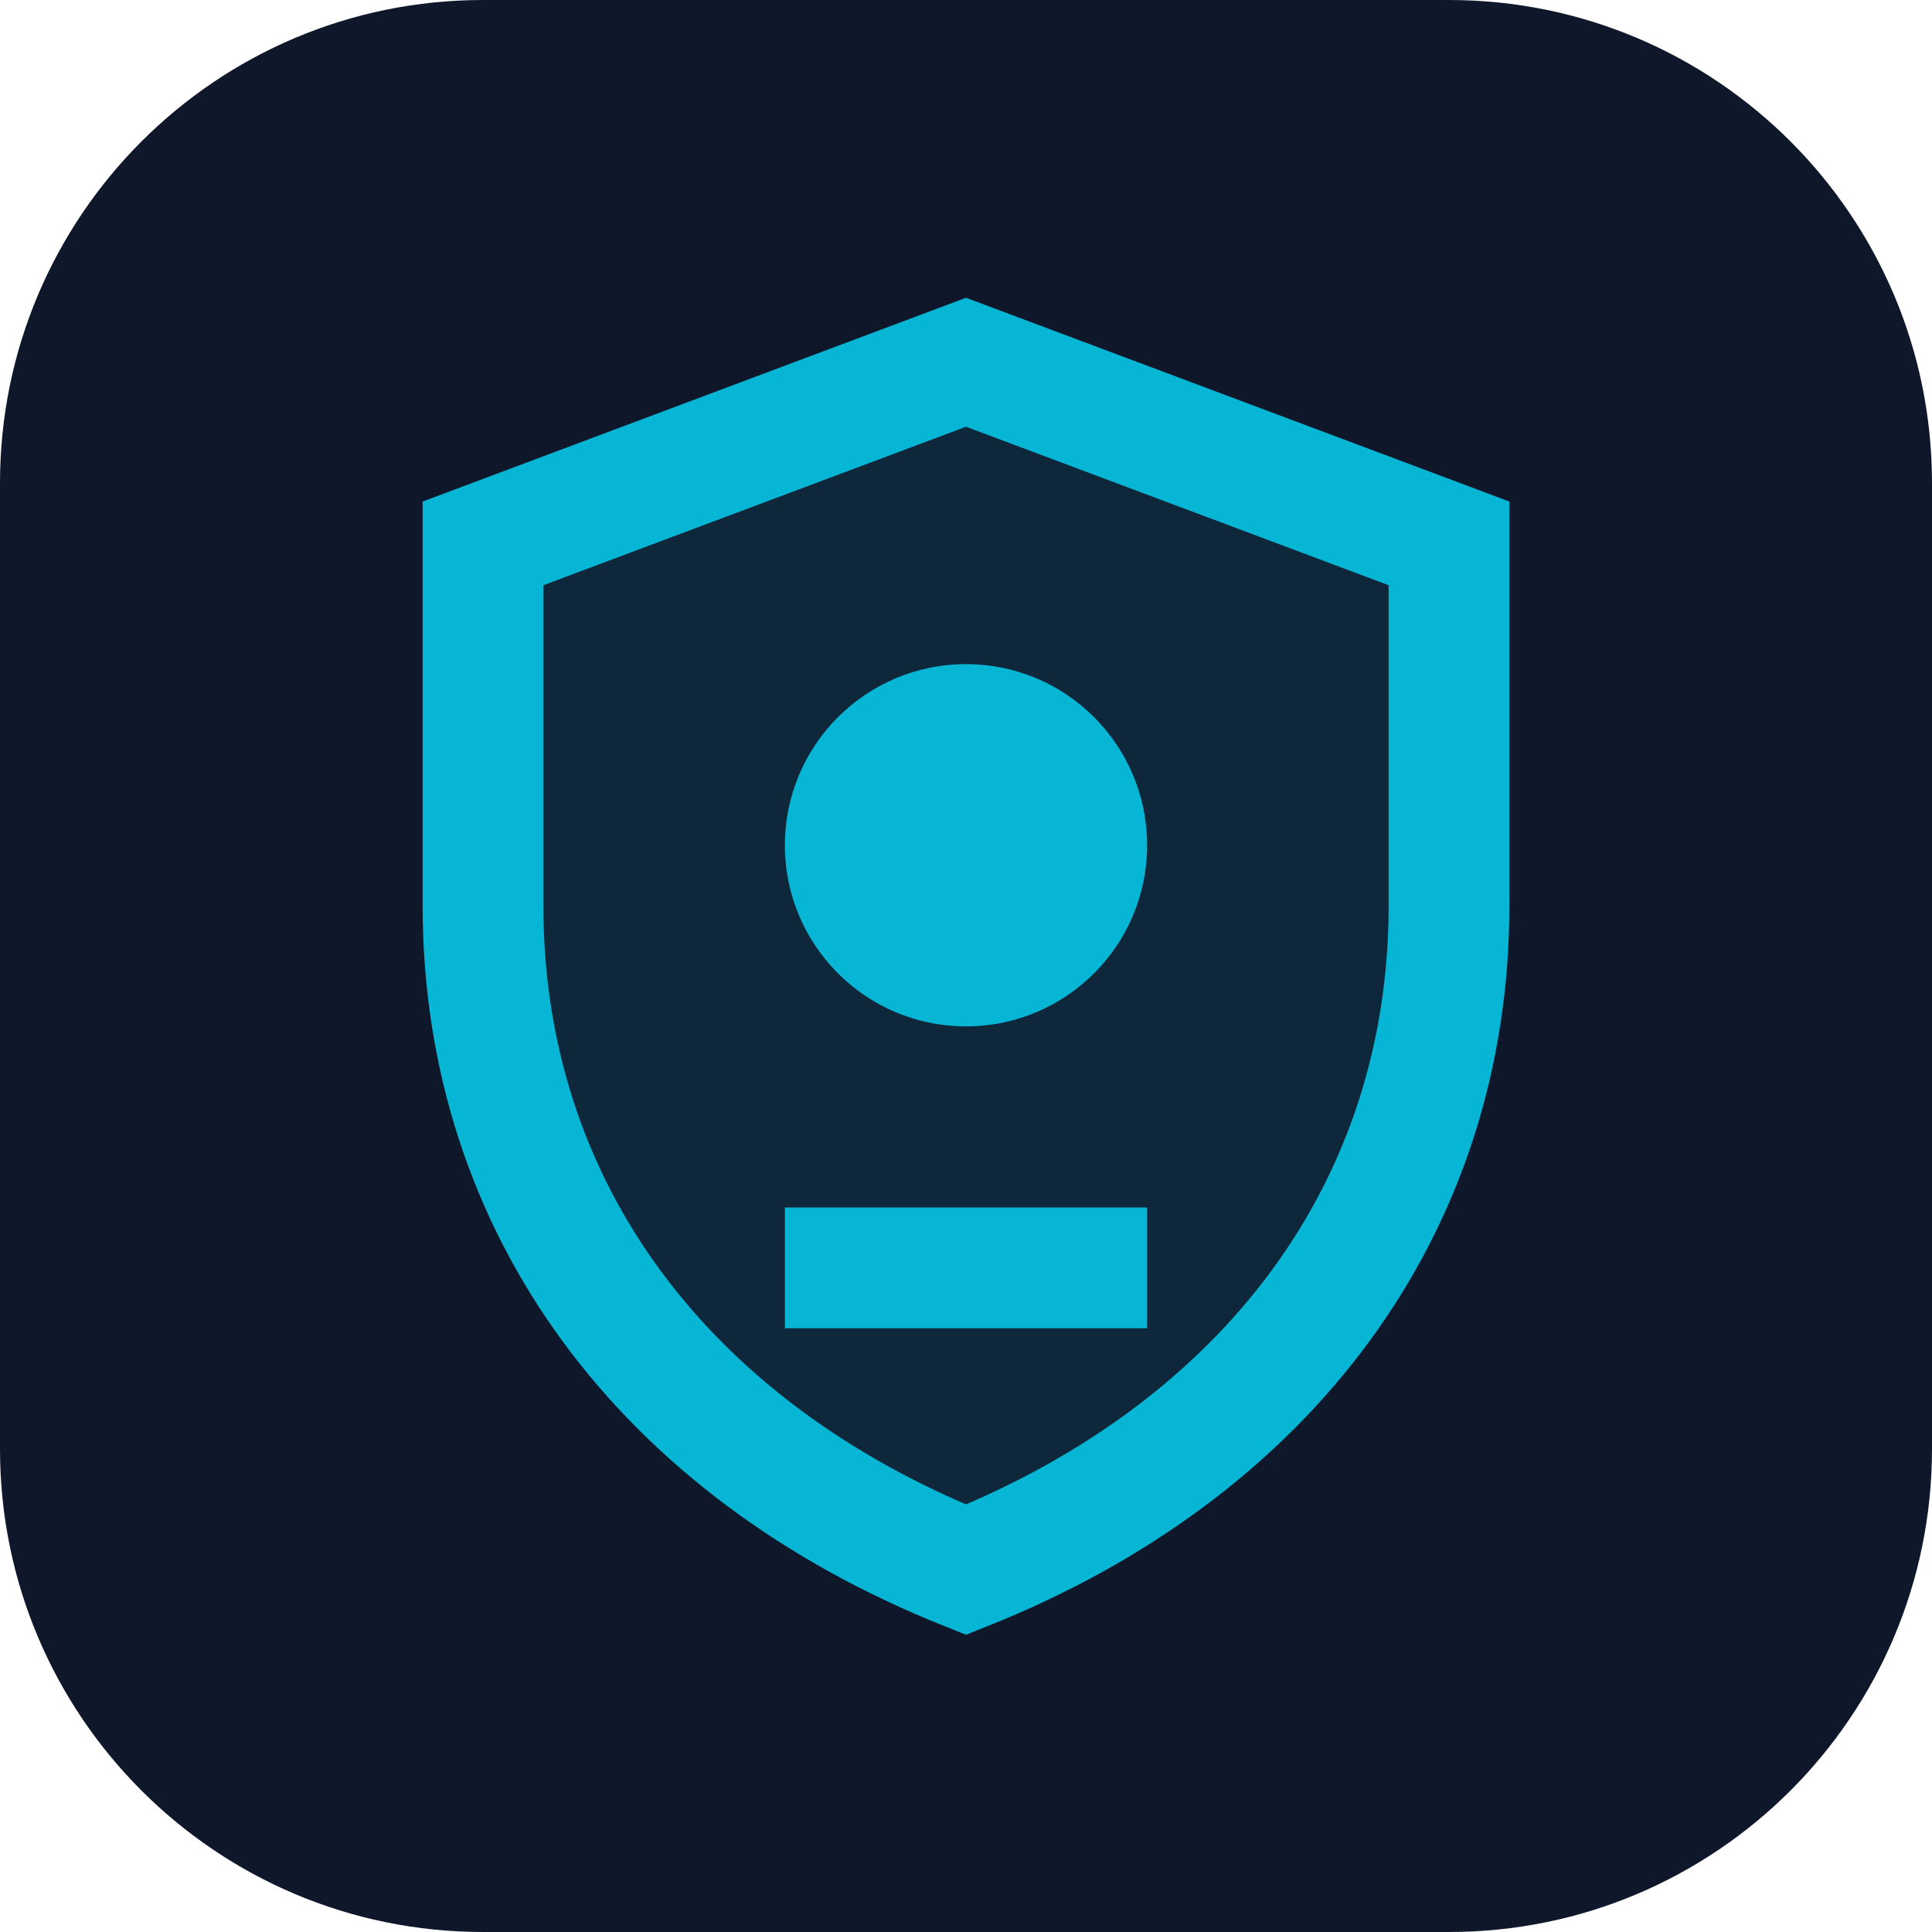
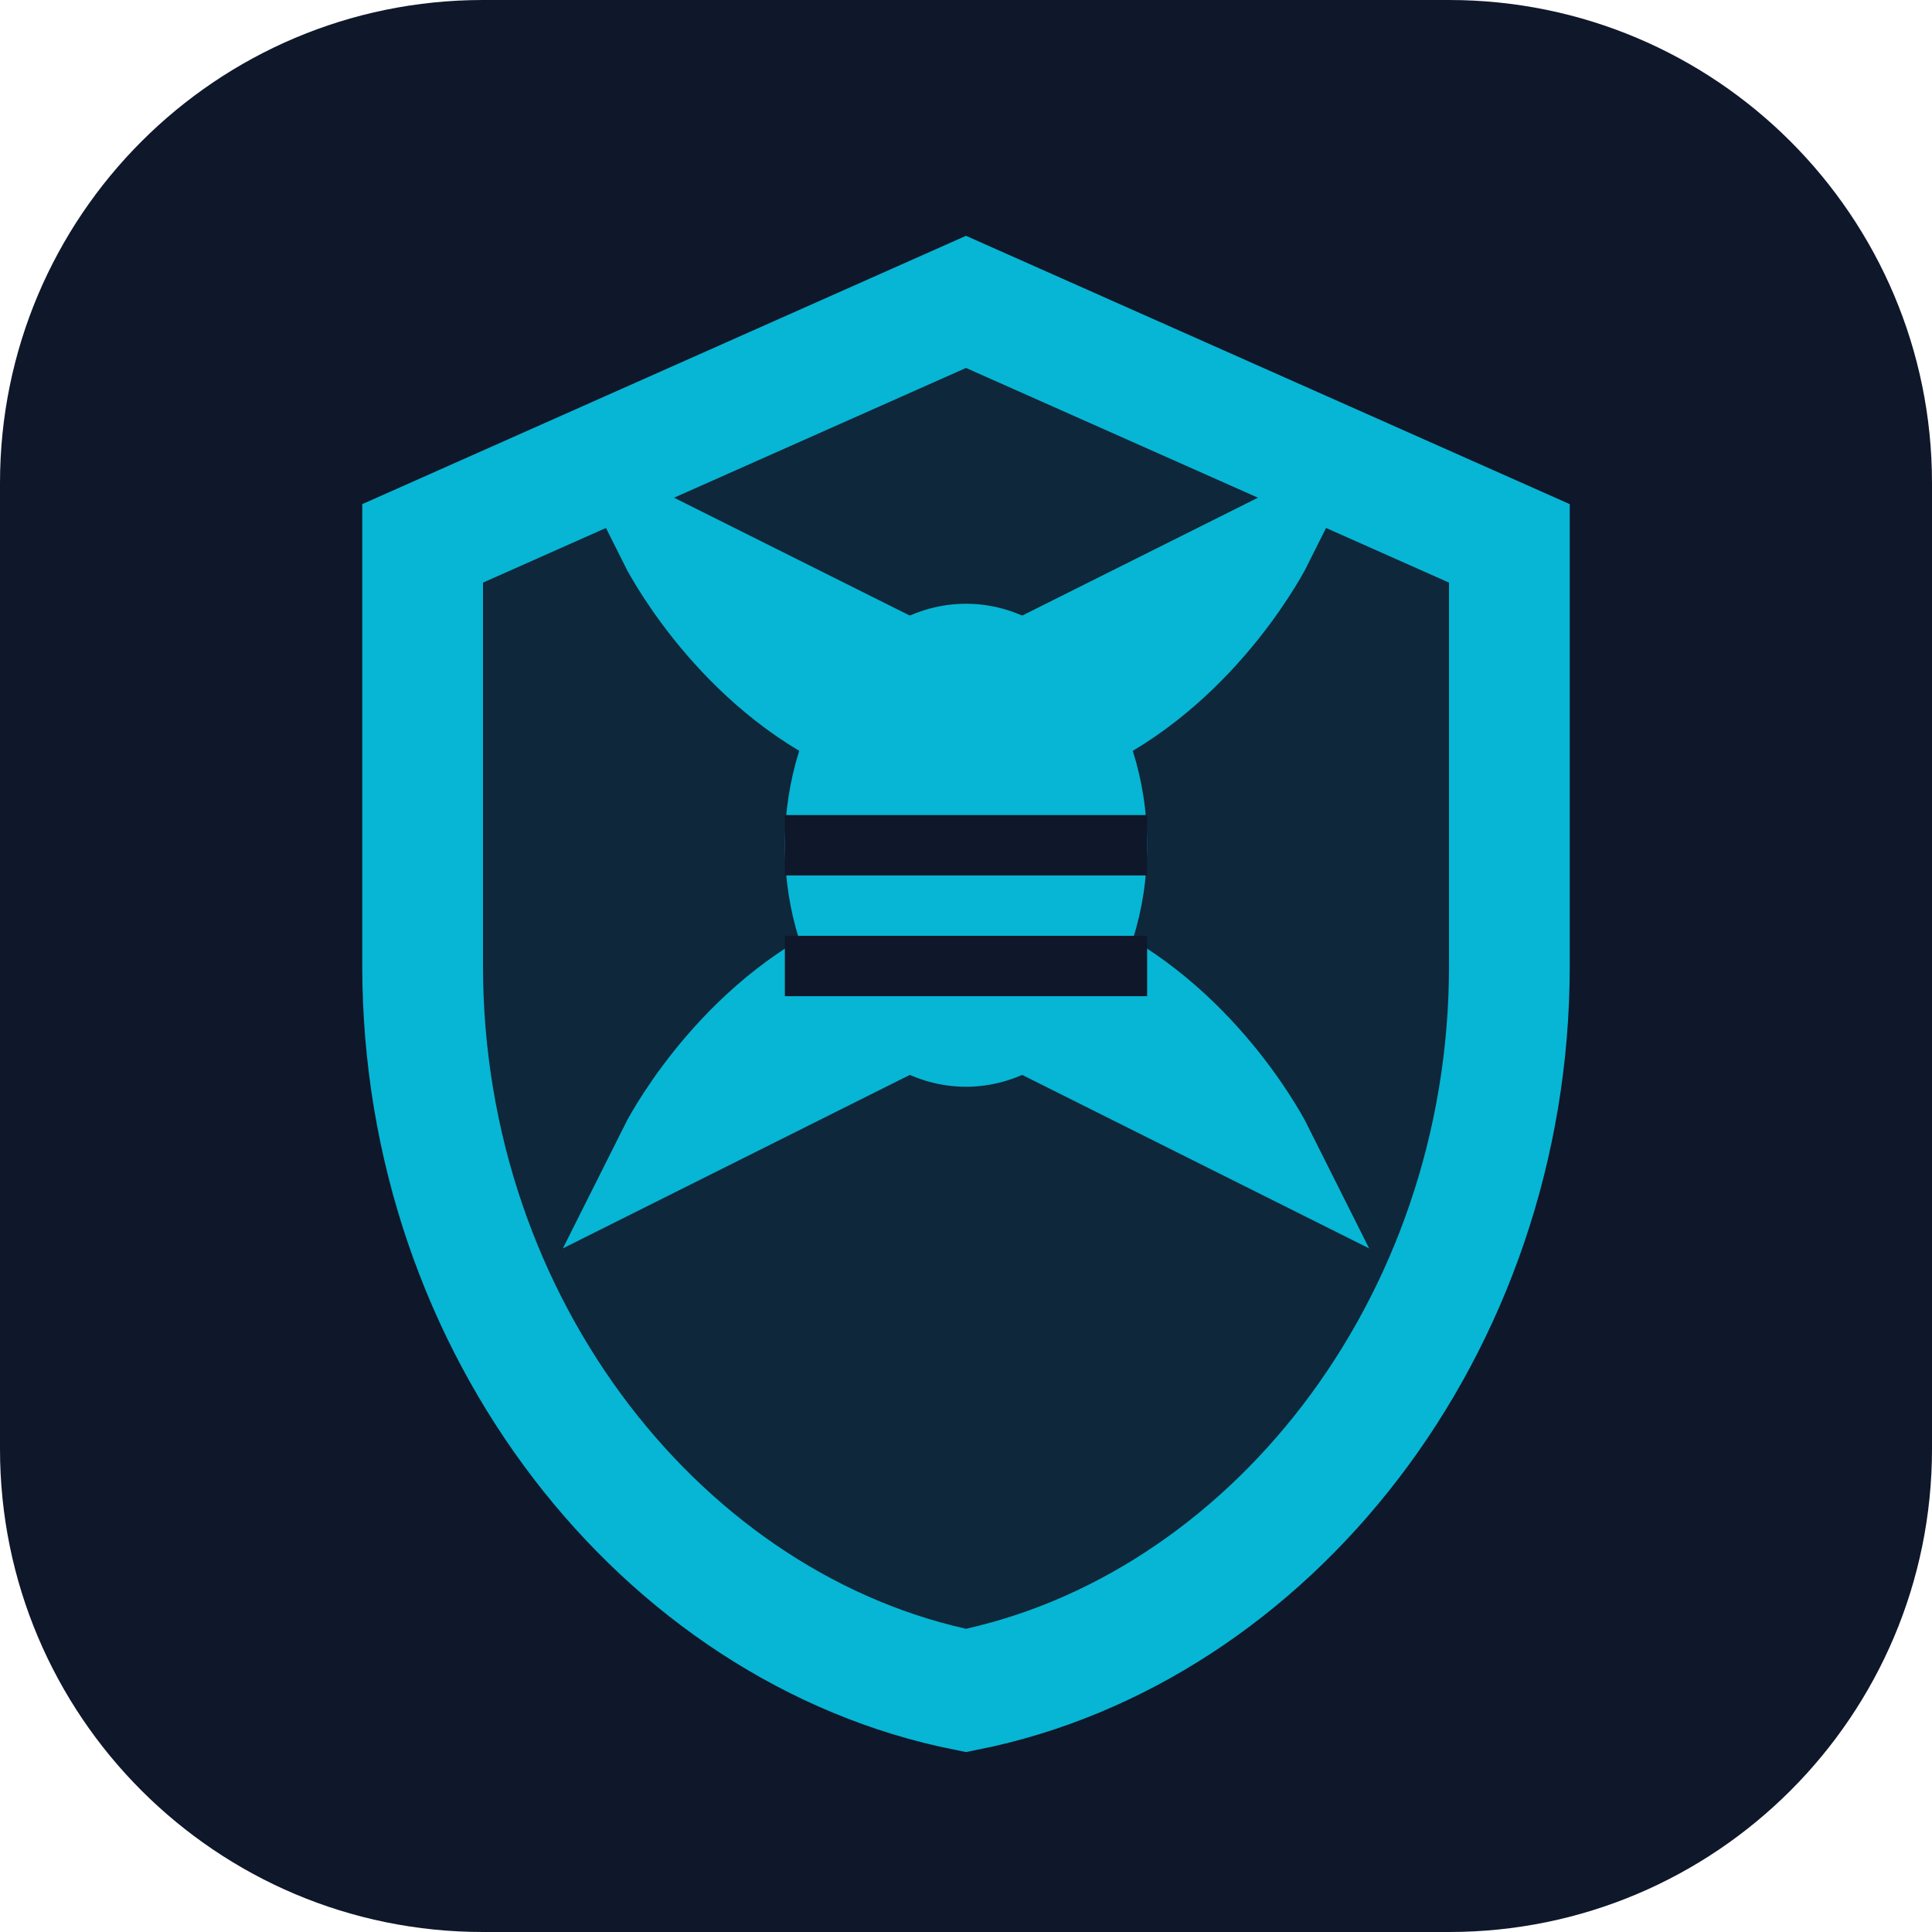
<svg xmlns="http://www.w3.org/2000/svg" viewBox="0 0 32 32">
  <rect width="32" height="32" rx="8" fill="#0f172a" />
-   <path d="M16 6L8 9v6c0 5 3 9 8 11 5-2 8-6 8-11V9L16 6z" stroke="#06b6d4" stroke-width="2" fill="#06b6d4" fill-opacity="0.1" />
-   <circle cx="16" cy="14" r="3" fill="#06b6d4" />
-   <path d="M13 20h6v2h-6z" fill="#06b6d4" />
+   <path d="M16 5L7 9v7c0 6 4 11 9 12 5-1 9-6 9-12V9L16 5z" stroke="#06b6d4" stroke-width="2" fill="#06b6d4" fill-opacity="0.1" />
+   <ellipse cx="16" cy="14" rx="3" ry="4" fill="#06b6d4" />
+   <path d="M14 12c-2-1-3-3-3-3s2 1 4 2M18 12c2-1 3-3 3-3s-2 1-4 2" stroke="#06b6d4" stroke-width="1.5" fill="none" />
+   <path d="M14 16c-2 1-3 3-3 3s2-1 4-2M18 16c2 1 3 3 3 3s-2-1-4-2" stroke="#06b6d4" stroke-width="1.5" fill="none" />
+   <line x1="13" y1="14" x2="19" y2="14" stroke="#0f172a" stroke-width="1" />
+   <line x1="13" y1="16" x2="19" y2="16" stroke="#0f172a" stroke-width="1" />
</svg>
